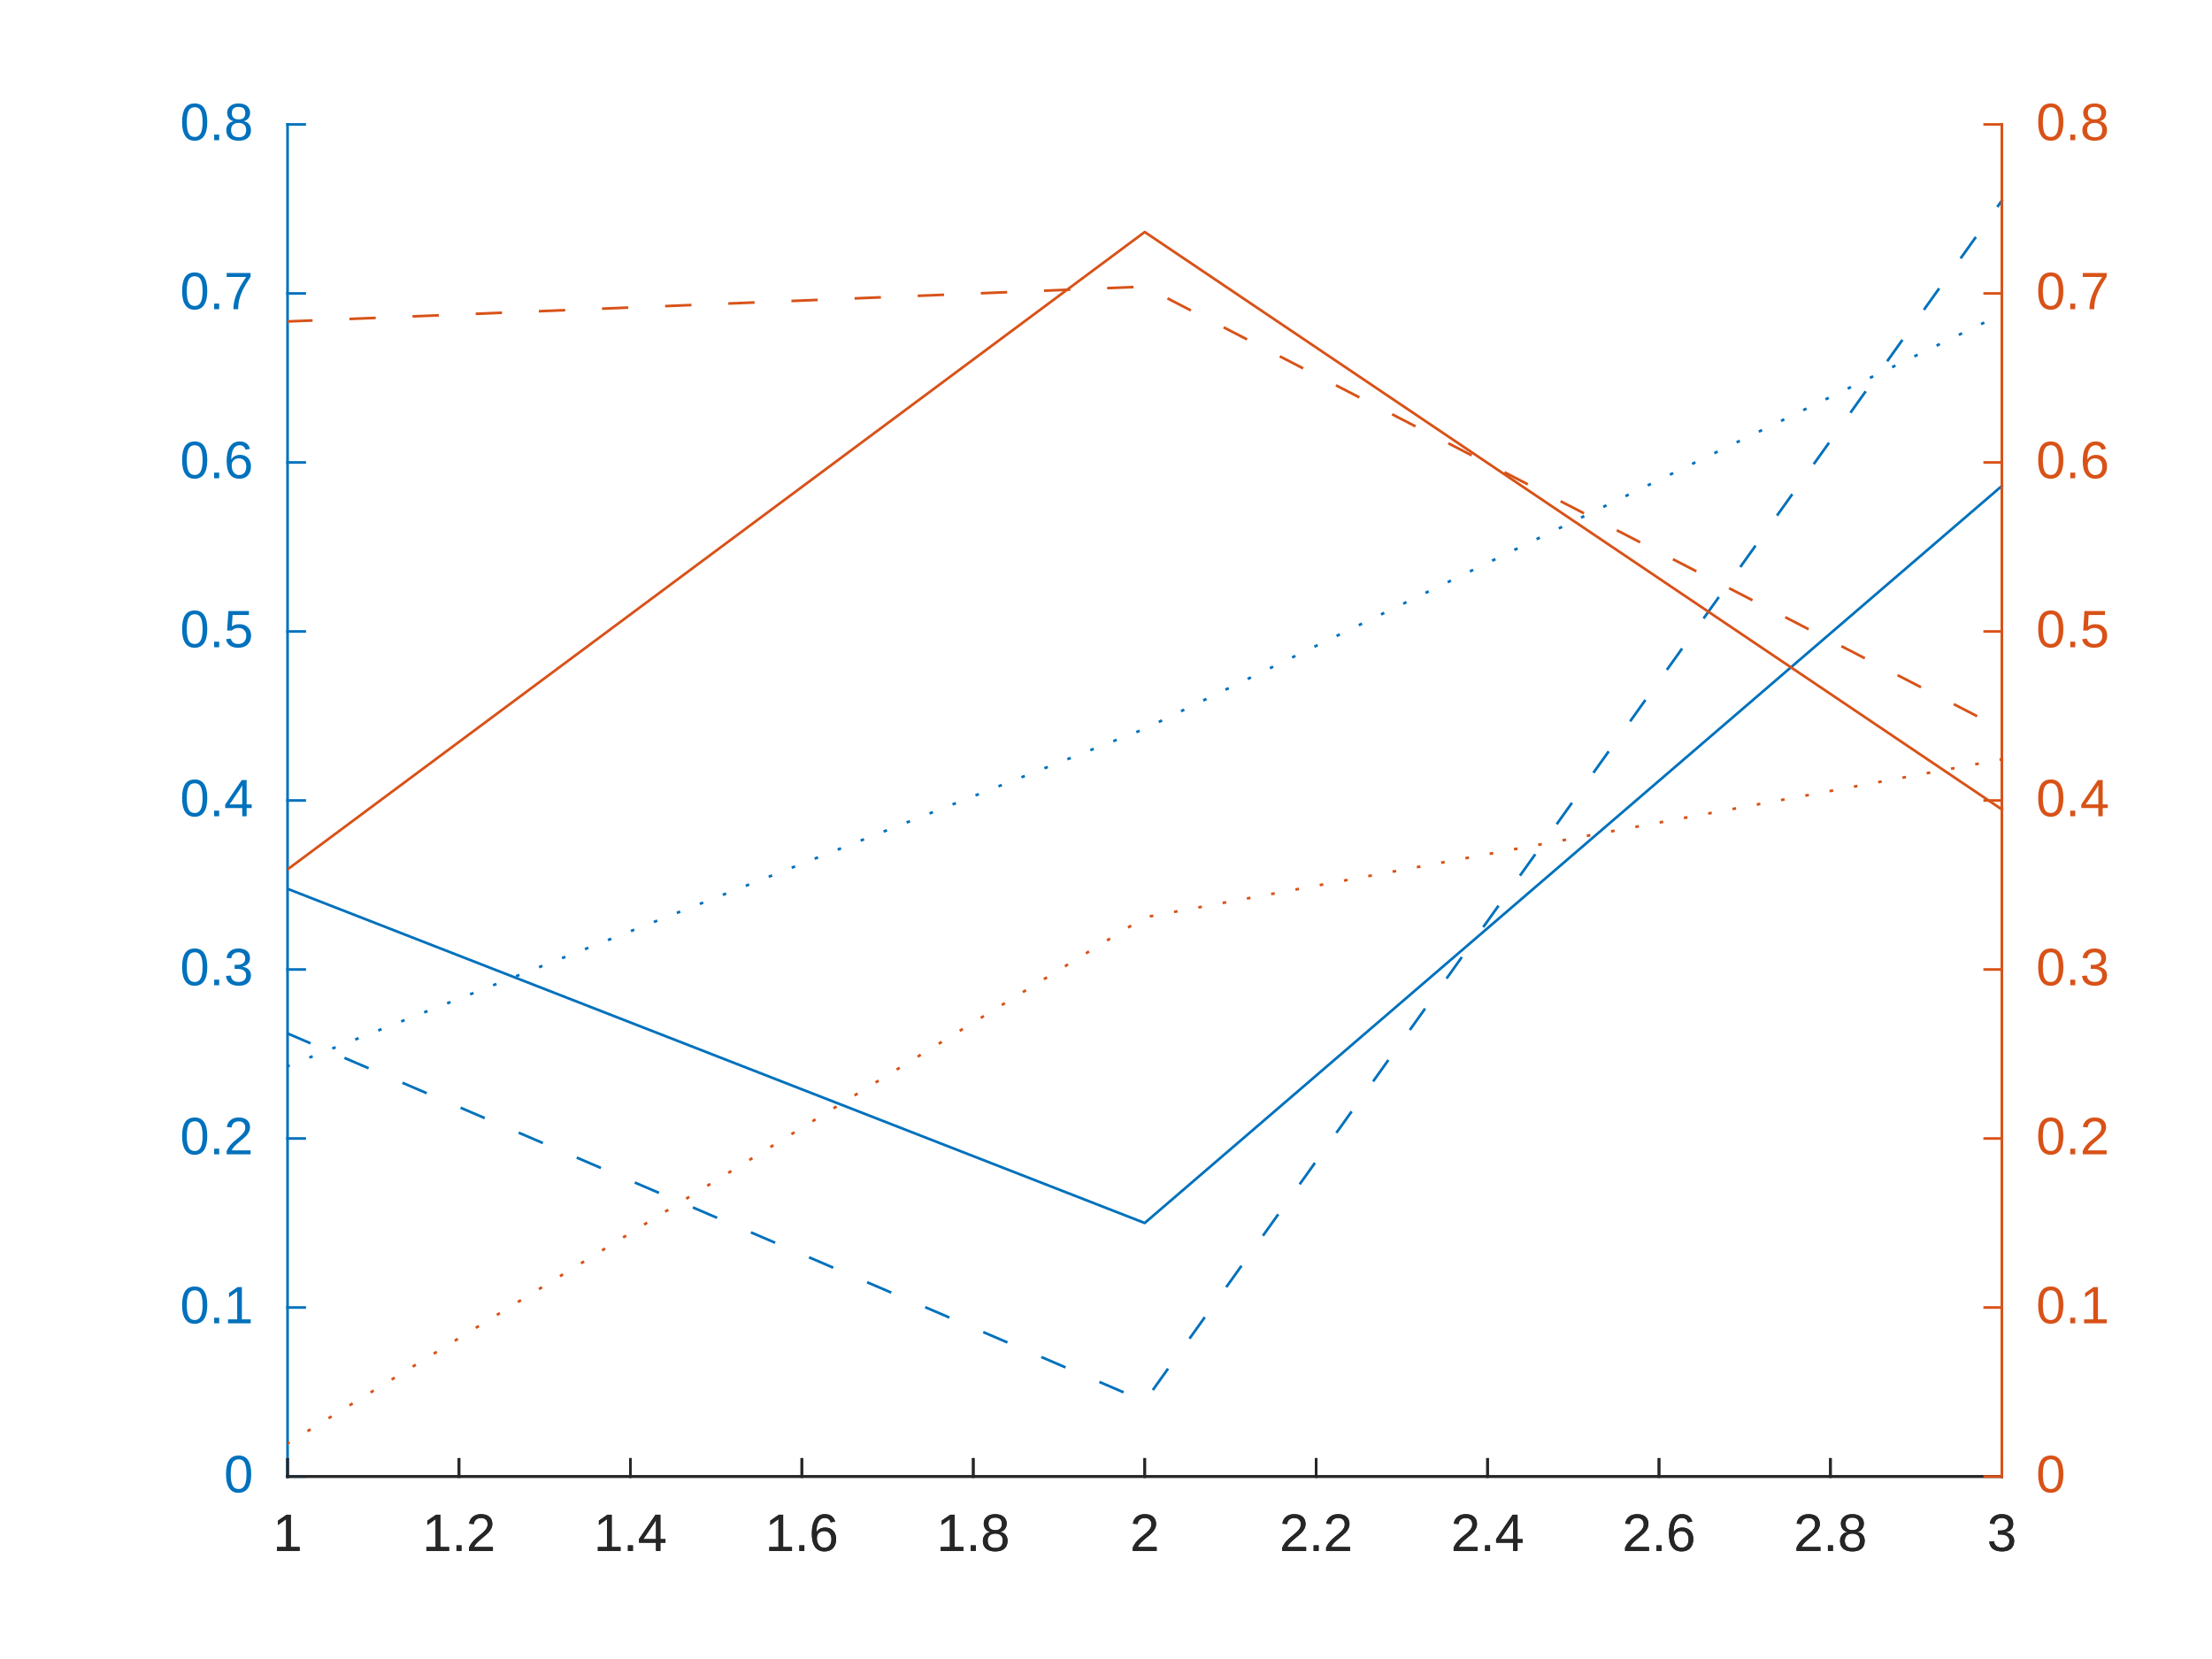
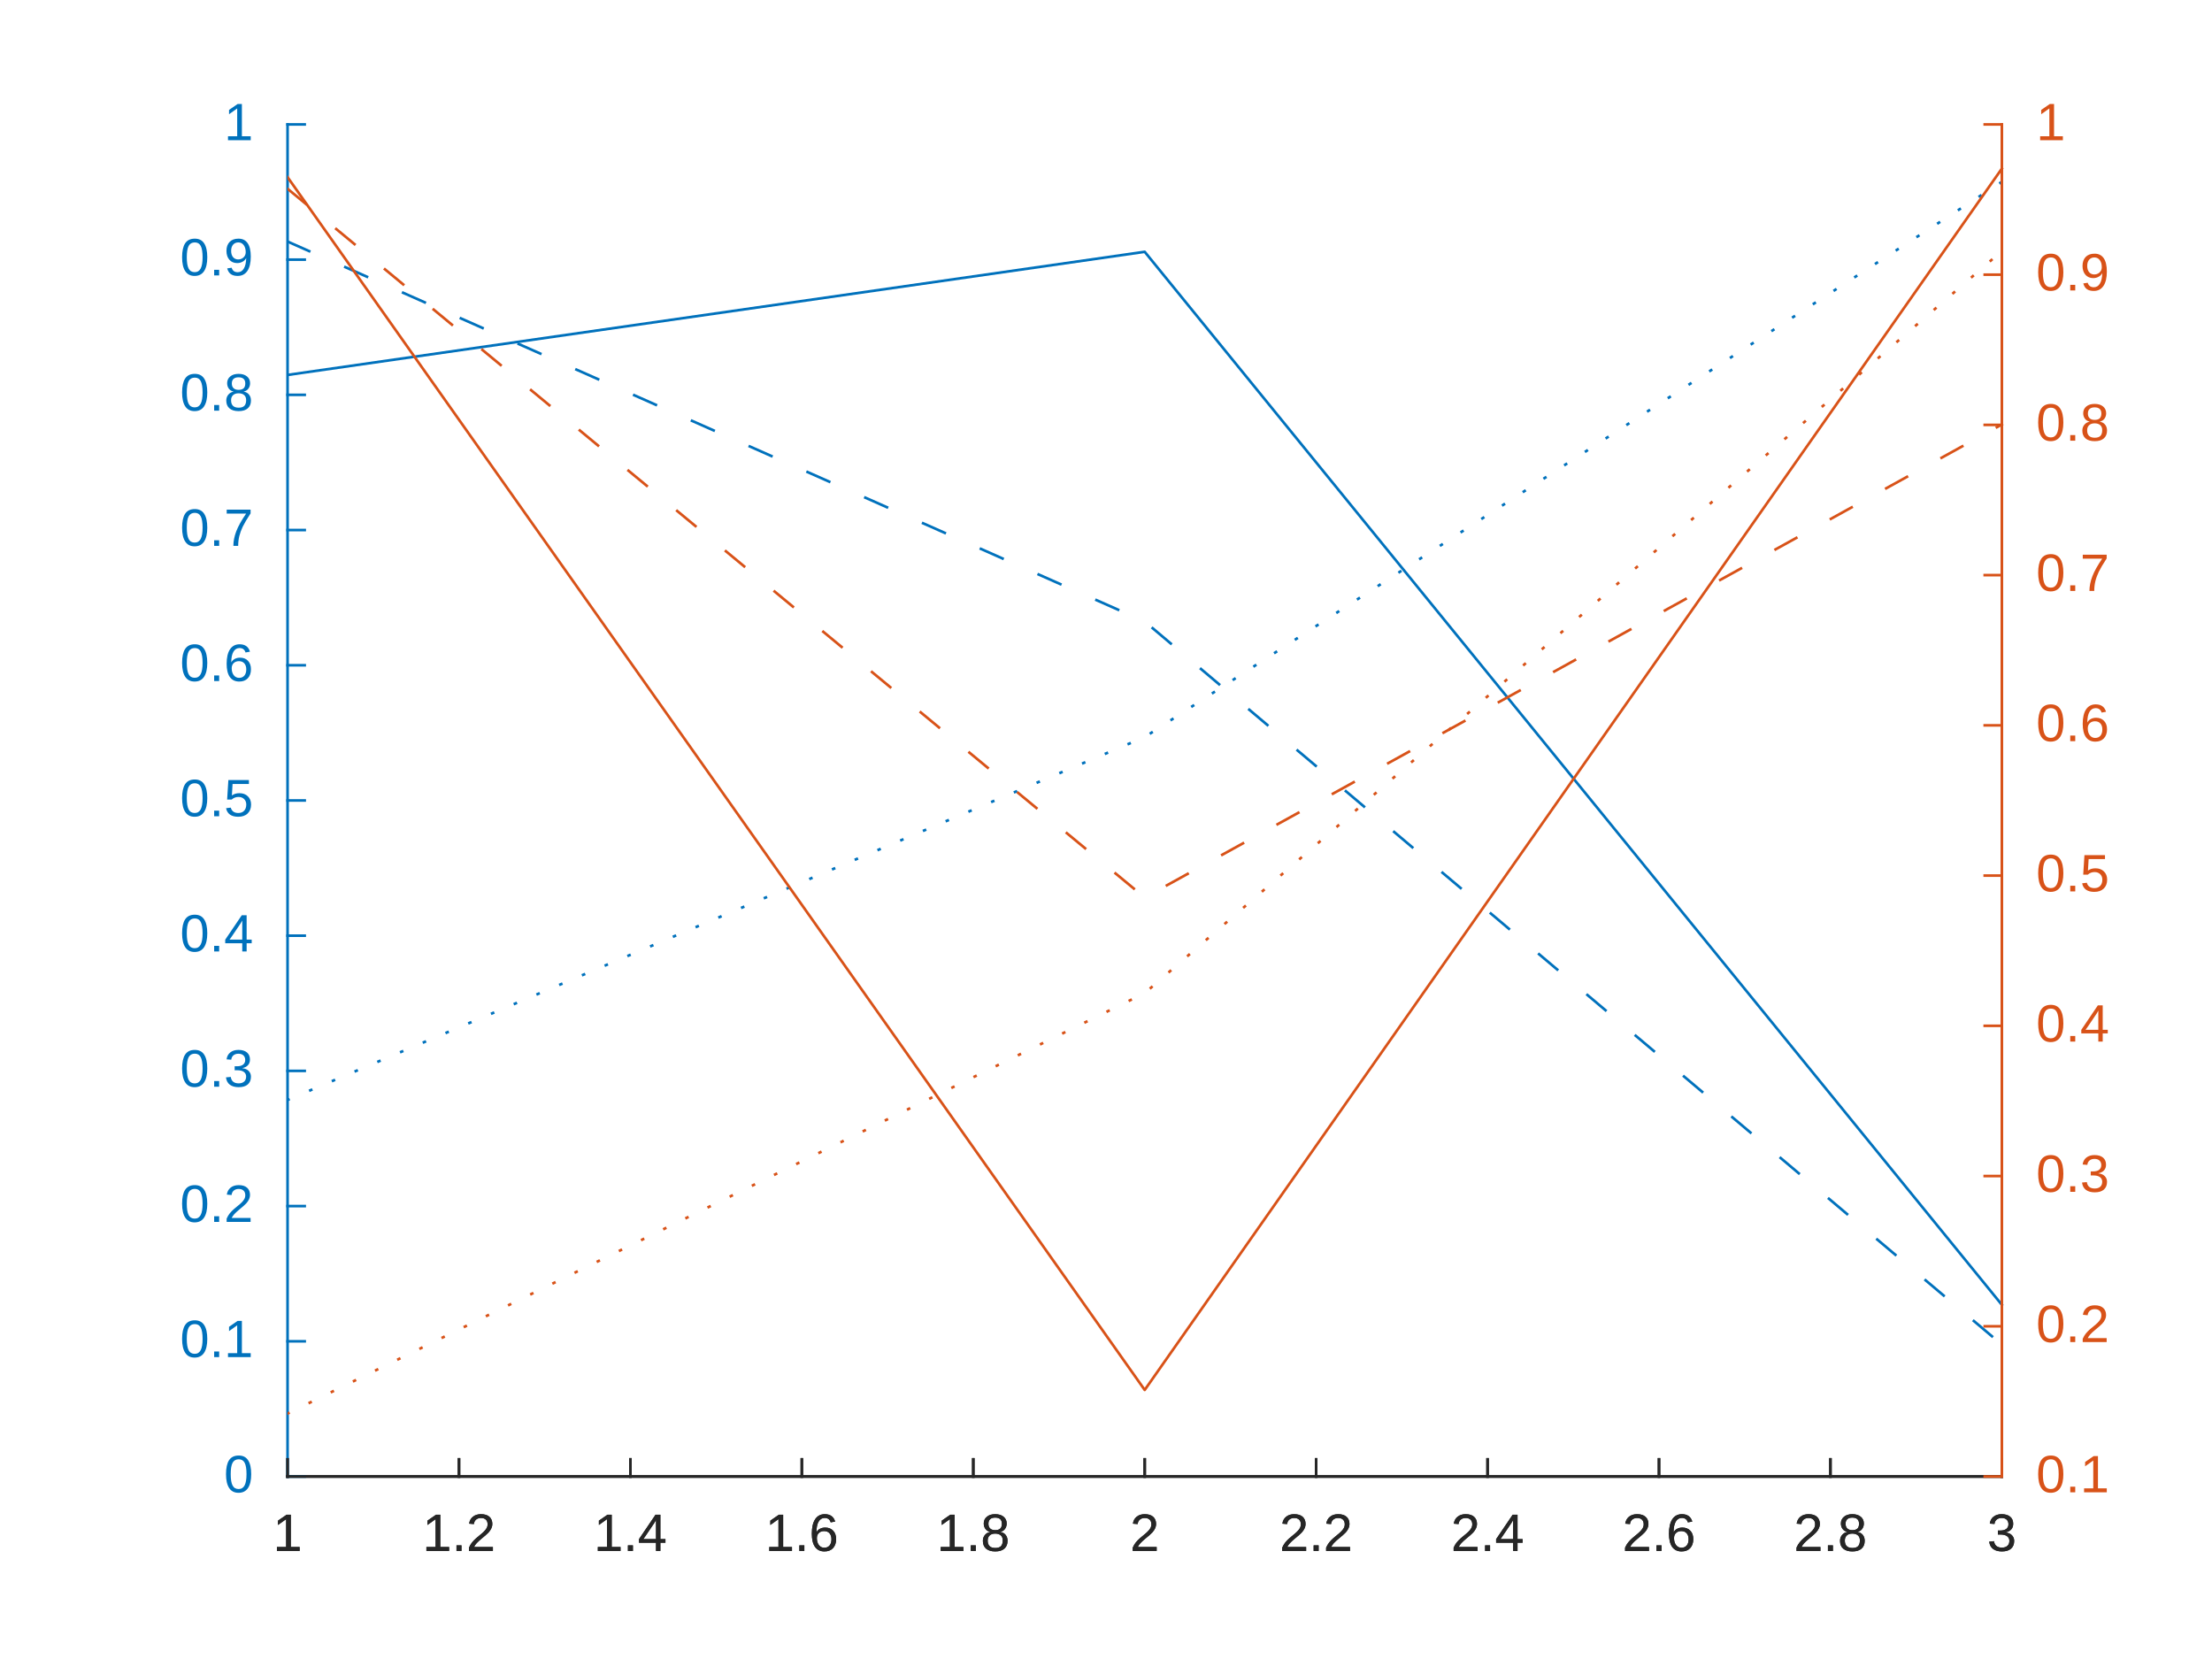
<svg xmlns="http://www.w3.org/2000/svg" preserveAspectRatio="xMinYMin meet" width="100%" height="100%" fill="none" viewBox="0 0 560.000 420.000" version="1.1">
  <g id="topgroup">
    <rect x="0" y="0" width="560.000" height="420.000" fill="#ffffff" stroke="none" />
    <g id="ID000000">
      <polygon fill="#ffffff" fill-opacity="1.000" stroke="none" points="72.800,373.800 506.800,373.800 506.800,31.500 72.800,31.500 " />
-       <polygon fill="#ffffff" fill-opacity="1.000" stroke="none" points="72.800,373.800 506.800,373.800 506.800,373.800 72.800,373.800 " />
+       <polygon fill="#ffffff" fill-opacity="1.000" stroke="none" points="72.800,31.500 506.800,31.500 506.800,31.500 72.800,31.500 " />
      <polygon fill="#ffffff" fill-opacity="1.000" stroke="none" points="72.800,373.800 72.800,373.800 72.800,31.500 72.800,31.500 " />
      <g>
        <g id="ID000002">
</g>
        <g id="ID000003">
</g>
        <g id="ID000004">
</g>
        <g id="ID000005" clip-path="url(#ID000001)">
-           <polyline fill="none" stroke-linecap="square" stroke-linejoin="round" stroke="#0071bc" stroke-width="0.500pt" stroke-dasharray="none" stroke-opacity="1.000" points="72.800,225.022 289.800,309.620 506.800,123.026 " />
+           <polyline fill="none" stroke-linecap="square" stroke-linejoin="round" stroke="#0071bc" stroke-width="0.500pt" stroke-dasharray="none" stroke-opacity="1.000" points="72.800,94.920 289.800,63.747 506.800,330.332 " />
        </g>
        <g id="ID000006" clip-path="url(#ID000001)">
-           <polyline fill="none" stroke-linecap="square" stroke-linejoin="round" stroke="#0071bc" stroke-width="0.500pt" stroke-dasharray="6.000,10.000" stroke-opacity="1.000" points="72.800,261.635 289.800,354.779 506.800,50.783 " />
+           <polyline fill="none" stroke-linecap="square" stroke-linejoin="round" stroke="#0071bc" stroke-width="0.500pt" stroke-dasharray="6.000,10.000" stroke-opacity="1.000" points="72.800,61.151 289.800,157.343 506.800,340.412 " />
        </g>
        <g id="ID000007" clip-path="url(#ID000001)">
-           <polyline fill="none" stroke-linecap="square" stroke-linejoin="round" stroke="#0071bc" stroke-width="0.500pt" stroke-dasharray="0.250,6.000" stroke-opacity="1.000" points="72.800,269.918 289.800,184.507 506.800,79.509 " />
+           <polyline fill="none" stroke-linecap="square" stroke-linejoin="round" stroke="#0071bc" stroke-width="0.500pt" stroke-dasharray="0.250,6.000" stroke-opacity="1.000" points="72.800,278.470 289.800,186.602 506.800,46.045 " />
        </g>
        <clipPath id="ID000001">
          <rect x="72.800" y="28.422" width="463.667" height="345.378" />
        </clipPath>
      </g>
      <g>
        <polyline fill="none" stroke-linecap="square" stroke-linejoin="miter" stroke="#262626" stroke-width="0.500pt" stroke-dasharray="none" stroke-opacity="1.000" points="72.800,373.800 72.800,369.460 " />
        <polyline fill="none" stroke-linecap="square" stroke-linejoin="miter" stroke="#262626" stroke-width="0.500pt" stroke-dasharray="none" stroke-opacity="1.000" points="116.200,373.800 116.200,369.460 " />
        <polyline fill="none" stroke-linecap="square" stroke-linejoin="miter" stroke="#262626" stroke-width="0.500pt" stroke-dasharray="none" stroke-opacity="1.000" points="159.600,373.800 159.600,369.460 " />
        <polyline fill="none" stroke-linecap="square" stroke-linejoin="miter" stroke="#262626" stroke-width="0.500pt" stroke-dasharray="none" stroke-opacity="1.000" points="203.000,373.800 203.000,369.460 " />
        <polyline fill="none" stroke-linecap="square" stroke-linejoin="miter" stroke="#262626" stroke-width="0.500pt" stroke-dasharray="none" stroke-opacity="1.000" points="246.400,373.800 246.400,369.460 " />
        <polyline fill="none" stroke-linecap="square" stroke-linejoin="miter" stroke="#262626" stroke-width="0.500pt" stroke-dasharray="none" stroke-opacity="1.000" points="289.800,373.800 289.800,369.460 " />
        <polyline fill="none" stroke-linecap="square" stroke-linejoin="miter" stroke="#262626" stroke-width="0.500pt" stroke-dasharray="none" stroke-opacity="1.000" points="333.200,373.800 333.200,369.460 " />
        <polyline fill="none" stroke-linecap="square" stroke-linejoin="miter" stroke="#262626" stroke-width="0.500pt" stroke-dasharray="none" stroke-opacity="1.000" points="376.600,373.800 376.600,369.460 " />
        <polyline fill="none" stroke-linecap="square" stroke-linejoin="miter" stroke="#262626" stroke-width="0.500pt" stroke-dasharray="none" stroke-opacity="1.000" points="420.000,373.800 420.000,369.460 " />
        <polyline fill="none" stroke-linecap="square" stroke-linejoin="miter" stroke="#262626" stroke-width="0.500pt" stroke-dasharray="none" stroke-opacity="1.000" points="463.400,373.800 463.400,369.460 " />
        <polyline fill="none" stroke-linecap="square" stroke-linejoin="miter" stroke="#262626" stroke-width="0.500pt" stroke-dasharray="none" stroke-opacity="1.000" points="506.800,373.800 506.800,369.460 " />
        <polyline fill="none" stroke-linecap="square" stroke-linejoin="miter" stroke="#262626" stroke-width="0.500pt" stroke-dasharray="none" stroke-opacity="1.000" points="72.800,373.800 506.800,373.800 " />
        <g transform="translate(72.800,380.646)">
          <g transform="rotate(-0.000)">
            <text x="0.000" y="0.9em" font-family="Arial" text-anchor="middle" dominant-baseline="auto" font-size="10.000pt" fill="#262626">
              <tspan>1</tspan>
            </text>
          </g>
        </g>
        <g transform="translate(116.200,380.646)">
          <g transform="rotate(-0.000)">
            <text x="0.000" y="0.9em" font-family="Arial" text-anchor="middle" dominant-baseline="auto" font-size="10.000pt" fill="#262626">
              <tspan>1.2</tspan>
            </text>
          </g>
        </g>
        <g transform="translate(159.600,380.646)">
          <g transform="rotate(-0.000)">
            <text x="0.000" y="0.9em" font-family="Arial" text-anchor="middle" dominant-baseline="auto" font-size="10.000pt" fill="#262626">
              <tspan>1.4</tspan>
            </text>
          </g>
        </g>
        <g transform="translate(203.000,380.646)">
          <g transform="rotate(-0.000)">
            <text x="0.000" y="0.9em" font-family="Arial" text-anchor="middle" dominant-baseline="auto" font-size="10.000pt" fill="#262626">
              <tspan>1.6</tspan>
            </text>
          </g>
        </g>
        <g transform="translate(246.400,380.646)">
          <g transform="rotate(-0.000)">
            <text x="0.000" y="0.9em" font-family="Arial" text-anchor="middle" dominant-baseline="auto" font-size="10.000pt" fill="#262626">
              <tspan>1.8</tspan>
            </text>
          </g>
        </g>
        <g transform="translate(289.800,380.646)">
          <g transform="rotate(-0.000)">
            <text x="0.000" y="0.9em" font-family="Arial" text-anchor="middle" dominant-baseline="auto" font-size="10.000pt" fill="#262626">
              <tspan>2</tspan>
            </text>
          </g>
        </g>
        <g transform="translate(333.200,380.646)">
          <g transform="rotate(-0.000)">
            <text x="0.000" y="0.9em" font-family="Arial" text-anchor="middle" dominant-baseline="auto" font-size="10.000pt" fill="#262626">
              <tspan>2.2</tspan>
            </text>
          </g>
        </g>
        <g transform="translate(376.600,380.646)">
          <g transform="rotate(-0.000)">
            <text x="0.000" y="0.9em" font-family="Arial" text-anchor="middle" dominant-baseline="auto" font-size="10.000pt" fill="#262626">
              <tspan>2.4</tspan>
            </text>
          </g>
        </g>
        <g transform="translate(420.000,380.646)">
          <g transform="rotate(-0.000)">
            <text x="0.000" y="0.9em" font-family="Arial" text-anchor="middle" dominant-baseline="auto" font-size="10.000pt" fill="#262626">
              <tspan>2.6</tspan>
            </text>
          </g>
        </g>
        <g transform="translate(463.400,380.646)">
          <g transform="rotate(-0.000)">
            <text x="0.000" y="0.9em" font-family="Arial" text-anchor="middle" dominant-baseline="auto" font-size="10.000pt" fill="#262626">
              <tspan>2.8</tspan>
            </text>
          </g>
        </g>
        <g transform="translate(506.800,380.646)">
          <g transform="rotate(-0.000)">
            <text x="0.000" y="0.9em" font-family="Arial" text-anchor="middle" dominant-baseline="auto" font-size="10.000pt" fill="#262626">
              <tspan>3</tspan>
            </text>
          </g>
        </g>
        <polyline fill="none" stroke-linecap="square" stroke-linejoin="miter" stroke="#0071bc" stroke-width="0.500pt" stroke-dasharray="none" stroke-opacity="1.000" points="72.800,373.800 77.140,373.800 " />
-         <polyline fill="none" stroke-linecap="square" stroke-linejoin="miter" stroke="#0071bc" stroke-width="0.500pt" stroke-dasharray="none" stroke-opacity="1.000" points="72.800,331.013 77.140,331.013 " />
-         <polyline fill="none" stroke-linecap="square" stroke-linejoin="miter" stroke="#0071bc" stroke-width="0.500pt" stroke-dasharray="none" stroke-opacity="1.000" points="72.800,288.225 77.140,288.225 " />
-         <polyline fill="none" stroke-linecap="square" stroke-linejoin="miter" stroke="#0071bc" stroke-width="0.500pt" stroke-dasharray="none" stroke-opacity="1.000" points="72.800,245.438 77.140,245.438 " />
+         <polyline fill="none" stroke-linecap="square" stroke-linejoin="miter" stroke="#0071bc" stroke-width="0.500pt" stroke-dasharray="none" stroke-opacity="1.000" points="72.800,339.570 77.140,339.570 " />
+         <polyline fill="none" stroke-linecap="square" stroke-linejoin="miter" stroke="#0071bc" stroke-width="0.500pt" stroke-dasharray="none" stroke-opacity="1.000" points="72.800,305.340 77.140,305.340 " />
+         <polyline fill="none" stroke-linecap="square" stroke-linejoin="miter" stroke="#0071bc" stroke-width="0.500pt" stroke-dasharray="none" stroke-opacity="1.000" points="72.800,271.110 77.140,271.110 " />
+         <polyline fill="none" stroke-linecap="square" stroke-linejoin="miter" stroke="#0071bc" stroke-width="0.500pt" stroke-dasharray="none" stroke-opacity="1.000" points="72.800,236.880 77.140,236.880 " />
        <polyline fill="none" stroke-linecap="square" stroke-linejoin="miter" stroke="#0071bc" stroke-width="0.500pt" stroke-dasharray="none" stroke-opacity="1.000" points="72.800,202.650 77.140,202.650 " />
-         <polyline fill="none" stroke-linecap="square" stroke-linejoin="miter" stroke="#0071bc" stroke-width="0.500pt" stroke-dasharray="none" stroke-opacity="1.000" points="72.800,159.863 77.140,159.863 " />
-         <polyline fill="none" stroke-linecap="square" stroke-linejoin="miter" stroke="#0071bc" stroke-width="0.500pt" stroke-dasharray="none" stroke-opacity="1.000" points="72.800,117.075 77.140,117.075 " />
-         <polyline fill="none" stroke-linecap="square" stroke-linejoin="miter" stroke="#0071bc" stroke-width="0.500pt" stroke-dasharray="none" stroke-opacity="1.000" points="72.800,74.287 77.140,74.287 " />
+         <polyline fill="none" stroke-linecap="square" stroke-linejoin="miter" stroke="#0071bc" stroke-width="0.500pt" stroke-dasharray="none" stroke-opacity="1.000" points="72.800,168.420 77.140,168.420 " />
+         <polyline fill="none" stroke-linecap="square" stroke-linejoin="miter" stroke="#0071bc" stroke-width="0.500pt" stroke-dasharray="none" stroke-opacity="1.000" points="72.800,134.190 77.140,134.190 " />
+         <polyline fill="none" stroke-linecap="square" stroke-linejoin="miter" stroke="#0071bc" stroke-width="0.500pt" stroke-dasharray="none" stroke-opacity="1.000" points="72.800,99.960 77.140,99.960 " />
+         <polyline fill="none" stroke-linecap="square" stroke-linejoin="miter" stroke="#0071bc" stroke-width="0.500pt" stroke-dasharray="none" stroke-opacity="1.000" points="72.800,65.730 77.140,65.730 " />
        <polyline fill="none" stroke-linecap="square" stroke-linejoin="miter" stroke="#0071bc" stroke-width="0.500pt" stroke-dasharray="none" stroke-opacity="1.000" points="72.800,31.500 77.140,31.500 " />
        <polyline fill="none" stroke-linecap="square" stroke-linejoin="miter" stroke="#0071bc" stroke-width="0.500pt" stroke-dasharray="none" stroke-opacity="1.000" points="72.800,373.800 72.800,31.500 " />
        <g transform="translate(64.120,373.800)">
          <g transform="rotate(-0.000)">
            <text x="0.000" y="0.3em" font-family="Arial" text-anchor="end" dominant-baseline="auto" font-size="10.000pt" fill="#0071bc">
              <tspan>0</tspan>
            </text>
          </g>
        </g>
-         <g transform="translate(64.120,331.013)">
+         <g transform="translate(64.120,339.570)">
          <g transform="rotate(-0.000)">
            <text x="0.000" y="0.3em" font-family="Arial" text-anchor="end" dominant-baseline="auto" font-size="10.000pt" fill="#0071bc">
              <tspan>0.1</tspan>
            </text>
          </g>
        </g>
-         <g transform="translate(64.120,288.225)">
+         <g transform="translate(64.120,305.340)">
          <g transform="rotate(-0.000)">
            <text x="0.000" y="0.3em" font-family="Arial" text-anchor="end" dominant-baseline="auto" font-size="10.000pt" fill="#0071bc">
              <tspan>0.2</tspan>
            </text>
          </g>
        </g>
-         <g transform="translate(64.120,245.438)">
+         <g transform="translate(64.120,271.110)">
          <g transform="rotate(-0.000)">
            <text x="0.000" y="0.3em" font-family="Arial" text-anchor="end" dominant-baseline="auto" font-size="10.000pt" fill="#0071bc">
              <tspan>0.3</tspan>
            </text>
          </g>
        </g>
+         <g transform="translate(64.120,236.880)">
+           <g transform="rotate(-0.000)">
+             <text x="0.000" y="0.3em" font-family="Arial" text-anchor="end" dominant-baseline="auto" font-size="10.000pt" fill="#0071bc">
+               <tspan>0.4</tspan>
+             </text>
+           </g>
+         </g>
        <g transform="translate(64.120,202.650)">
          <g transform="rotate(-0.000)">
            <text x="0.000" y="0.3em" font-family="Arial" text-anchor="end" dominant-baseline="auto" font-size="10.000pt" fill="#0071bc">
-               <tspan>0.4</tspan>
-             </text>
-           </g>
-         </g>
-         <g transform="translate(64.120,159.863)">
-           <g transform="rotate(-0.000)">
-             <text x="0.000" y="0.3em" font-family="Arial" text-anchor="end" dominant-baseline="auto" font-size="10.000pt" fill="#0071bc">
              <tspan>0.5</tspan>
            </text>
          </g>
        </g>
-         <g transform="translate(64.120,117.075)">
+         <g transform="translate(64.120,168.420)">
          <g transform="rotate(-0.000)">
            <text x="0.000" y="0.3em" font-family="Arial" text-anchor="end" dominant-baseline="auto" font-size="10.000pt" fill="#0071bc">
              <tspan>0.6</tspan>
            </text>
          </g>
        </g>
-         <g transform="translate(64.120,74.287)">
+         <g transform="translate(64.120,134.190)">
          <g transform="rotate(-0.000)">
            <text x="0.000" y="0.3em" font-family="Arial" text-anchor="end" dominant-baseline="auto" font-size="10.000pt" fill="#0071bc">
              <tspan>0.7</tspan>
            </text>
          </g>
        </g>
+         <g transform="translate(64.120,99.960)">
+           <g transform="rotate(-0.000)">
+             <text x="0.000" y="0.3em" font-family="Arial" text-anchor="end" dominant-baseline="auto" font-size="10.000pt" fill="#0071bc">
+               <tspan>0.8</tspan>
+             </text>
+           </g>
+         </g>
+         <g transform="translate(64.120,65.730)">
+           <g transform="rotate(-0.000)">
+             <text x="0.000" y="0.3em" font-family="Arial" text-anchor="end" dominant-baseline="auto" font-size="10.000pt" fill="#0071bc">
+               <tspan>0.9</tspan>
+             </text>
+           </g>
+         </g>
        <g transform="translate(64.120,31.500)">
          <g transform="rotate(-0.000)">
            <text x="0.000" y="0.3em" font-family="Arial" text-anchor="end" dominant-baseline="auto" font-size="10.000pt" fill="#0071bc">
-               <tspan>0.8</tspan>
+               <tspan>1</tspan>
            </text>
          </g>
        </g>
        <polyline fill="none" stroke-linecap="square" stroke-linejoin="miter" stroke="#262626" stroke-width="0.500pt" stroke-dasharray="none" stroke-opacity="1.000" points="72.800,373.800 72.800,373.800 " />
      </g>
    </g>
    <g id="ID000008">
      <polygon fill="#000000" fill-opacity="0.000" stroke="none" points="72.800,373.800 506.800,373.800 506.800,31.500 72.800,31.500 " />
-       <polygon fill="#000000" fill-opacity="0.000" stroke="none" points="72.800,373.800 506.800,373.800 506.800,373.800 72.800,373.800 " />
+       <polygon fill="#000000" fill-opacity="0.000" stroke="none" points="72.800,31.500 506.800,31.500 506.800,31.500 72.800,31.500 " />
      <polygon fill="#000000" fill-opacity="0.000" stroke="none" points="72.800,373.800 72.800,373.800 72.800,31.500 72.800,31.500 " />
      <g>
        <g id="ID000010">
</g>
        <g id="ID000011">
</g>
        <g id="ID000012">
</g>
        <g id="ID000013" clip-path="url(#ID000009)">
-           <polyline fill="none" stroke-linecap="square" stroke-linejoin="round" stroke="#d85218" stroke-width="0.500pt" stroke-dasharray="none" stroke-opacity="1.000" points="72.800,220.095 289.800,58.738 506.800,204.915 " />
+           <polyline fill="none" stroke-linecap="square" stroke-linejoin="round" stroke="#d85218" stroke-width="0.500pt" stroke-dasharray="none" stroke-opacity="1.000" points="72.800,44.854 289.800,351.888 506.800,42.685 " />
        </g>
        <g id="ID000014" clip-path="url(#ID000009)">
-           <polyline fill="none" stroke-linecap="square" stroke-linejoin="round" stroke="#d85218" stroke-width="0.500pt" stroke-dasharray="6.000,10.000" stroke-opacity="1.000" points="72.800,81.383 289.800,72.556 506.800,184.549 " />
+           <polyline fill="none" stroke-linecap="square" stroke-linejoin="round" stroke="#d85218" stroke-width="0.500pt" stroke-dasharray="6.000,10.000" stroke-opacity="1.000" points="72.800,47.791 289.800,227.229 506.800,107.460 " />
        </g>
        <g id="ID000015" clip-path="url(#ID000009)">
-           <polyline fill="none" stroke-linecap="square" stroke-linejoin="round" stroke="#d85218" stroke-width="0.500pt" stroke-dasharray="0.250,6.000" stroke-opacity="1.000" points="72.800,365.423 289.800,232.234 506.800,192.249 " />
+           <polyline fill="none" stroke-linecap="square" stroke-linejoin="round" stroke="#d85218" stroke-width="0.500pt" stroke-dasharray="0.250,6.000" stroke-opacity="1.000" points="72.800,357.869 289.800,251.423 506.800,63.549 " />
        </g>
        <clipPath id="ID000009">
          <rect x="72.800" y="28.422" width="463.667" height="345.378" />
        </clipPath>
      </g>
      <g>
        <polyline fill="none" stroke-linecap="square" stroke-linejoin="miter" stroke="#262626" stroke-width="0.500pt" stroke-dasharray="none" stroke-opacity="1.000" points="72.800,373.800 72.800,369.460 " />
        <polyline fill="none" stroke-linecap="square" stroke-linejoin="miter" stroke="#262626" stroke-width="0.500pt" stroke-dasharray="none" stroke-opacity="1.000" points="116.200,373.800 116.200,369.460 " />
        <polyline fill="none" stroke-linecap="square" stroke-linejoin="miter" stroke="#262626" stroke-width="0.500pt" stroke-dasharray="none" stroke-opacity="1.000" points="159.600,373.800 159.600,369.460 " />
        <polyline fill="none" stroke-linecap="square" stroke-linejoin="miter" stroke="#262626" stroke-width="0.500pt" stroke-dasharray="none" stroke-opacity="1.000" points="203.000,373.800 203.000,369.460 " />
        <polyline fill="none" stroke-linecap="square" stroke-linejoin="miter" stroke="#262626" stroke-width="0.500pt" stroke-dasharray="none" stroke-opacity="1.000" points="246.400,373.800 246.400,369.460 " />
        <polyline fill="none" stroke-linecap="square" stroke-linejoin="miter" stroke="#262626" stroke-width="0.500pt" stroke-dasharray="none" stroke-opacity="1.000" points="289.800,373.800 289.800,369.460 " />
        <polyline fill="none" stroke-linecap="square" stroke-linejoin="miter" stroke="#262626" stroke-width="0.500pt" stroke-dasharray="none" stroke-opacity="1.000" points="333.200,373.800 333.200,369.460 " />
        <polyline fill="none" stroke-linecap="square" stroke-linejoin="miter" stroke="#262626" stroke-width="0.500pt" stroke-dasharray="none" stroke-opacity="1.000" points="376.600,373.800 376.600,369.460 " />
        <polyline fill="none" stroke-linecap="square" stroke-linejoin="miter" stroke="#262626" stroke-width="0.500pt" stroke-dasharray="none" stroke-opacity="1.000" points="420.000,373.800 420.000,369.460 " />
        <polyline fill="none" stroke-linecap="square" stroke-linejoin="miter" stroke="#262626" stroke-width="0.500pt" stroke-dasharray="none" stroke-opacity="1.000" points="463.400,373.800 463.400,369.460 " />
        <polyline fill="none" stroke-linecap="square" stroke-linejoin="miter" stroke="#262626" stroke-width="0.500pt" stroke-dasharray="none" stroke-opacity="1.000" points="506.800,373.800 506.800,369.460 " />
        <polyline fill="none" stroke-linecap="square" stroke-linejoin="miter" stroke="#262626" stroke-width="0.500pt" stroke-dasharray="none" stroke-opacity="1.000" points="72.800,373.800 506.800,373.800 " />
        <g transform="translate(72.800,380.646)">
          <g transform="rotate(-0.000)">
            <text x="0.000" y="0.9em" font-family="Arial" text-anchor="middle" dominant-baseline="auto" font-size="10.000pt" fill="#262626">
              <tspan>1</tspan>
            </text>
          </g>
        </g>
        <g transform="translate(116.200,380.646)">
          <g transform="rotate(-0.000)">
            <text x="0.000" y="0.9em" font-family="Arial" text-anchor="middle" dominant-baseline="auto" font-size="10.000pt" fill="#262626">
              <tspan>1.2</tspan>
            </text>
          </g>
        </g>
        <g transform="translate(159.600,380.646)">
          <g transform="rotate(-0.000)">
            <text x="0.000" y="0.9em" font-family="Arial" text-anchor="middle" dominant-baseline="auto" font-size="10.000pt" fill="#262626">
              <tspan>1.4</tspan>
            </text>
          </g>
        </g>
        <g transform="translate(203.000,380.646)">
          <g transform="rotate(-0.000)">
            <text x="0.000" y="0.9em" font-family="Arial" text-anchor="middle" dominant-baseline="auto" font-size="10.000pt" fill="#262626">
              <tspan>1.6</tspan>
            </text>
          </g>
        </g>
        <g transform="translate(246.400,380.646)">
          <g transform="rotate(-0.000)">
            <text x="0.000" y="0.9em" font-family="Arial" text-anchor="middle" dominant-baseline="auto" font-size="10.000pt" fill="#262626">
              <tspan>1.8</tspan>
            </text>
          </g>
        </g>
        <g transform="translate(289.800,380.646)">
          <g transform="rotate(-0.000)">
            <text x="0.000" y="0.9em" font-family="Arial" text-anchor="middle" dominant-baseline="auto" font-size="10.000pt" fill="#262626">
              <tspan>2</tspan>
            </text>
          </g>
        </g>
        <g transform="translate(333.200,380.646)">
          <g transform="rotate(-0.000)">
            <text x="0.000" y="0.9em" font-family="Arial" text-anchor="middle" dominant-baseline="auto" font-size="10.000pt" fill="#262626">
              <tspan>2.2</tspan>
            </text>
          </g>
        </g>
        <g transform="translate(376.600,380.646)">
          <g transform="rotate(-0.000)">
            <text x="0.000" y="0.9em" font-family="Arial" text-anchor="middle" dominant-baseline="auto" font-size="10.000pt" fill="#262626">
              <tspan>2.4</tspan>
            </text>
          </g>
        </g>
        <g transform="translate(420.000,380.646)">
          <g transform="rotate(-0.000)">
            <text x="0.000" y="0.9em" font-family="Arial" text-anchor="middle" dominant-baseline="auto" font-size="10.000pt" fill="#262626">
              <tspan>2.6</tspan>
            </text>
          </g>
        </g>
        <g transform="translate(463.400,380.646)">
          <g transform="rotate(-0.000)">
            <text x="0.000" y="0.9em" font-family="Arial" text-anchor="middle" dominant-baseline="auto" font-size="10.000pt" fill="#262626">
              <tspan>2.8</tspan>
            </text>
          </g>
        </g>
        <g transform="translate(506.800,380.646)">
          <g transform="rotate(-0.000)">
            <text x="0.000" y="0.9em" font-family="Arial" text-anchor="middle" dominant-baseline="auto" font-size="10.000pt" fill="#262626">
              <tspan>3</tspan>
            </text>
          </g>
        </g>
        <polyline fill="none" stroke-linecap="square" stroke-linejoin="miter" stroke="#d85218" stroke-width="0.500pt" stroke-dasharray="none" stroke-opacity="1.000" points="506.800,373.800 502.460,373.800 " />
-         <polyline fill="none" stroke-linecap="square" stroke-linejoin="miter" stroke="#d85218" stroke-width="0.500pt" stroke-dasharray="none" stroke-opacity="1.000" points="506.800,331.013 502.460,331.013 " />
-         <polyline fill="none" stroke-linecap="square" stroke-linejoin="miter" stroke="#d85218" stroke-width="0.500pt" stroke-dasharray="none" stroke-opacity="1.000" points="506.800,288.225 502.460,288.225 " />
-         <polyline fill="none" stroke-linecap="square" stroke-linejoin="miter" stroke="#d85218" stroke-width="0.500pt" stroke-dasharray="none" stroke-opacity="1.000" points="506.800,245.438 502.460,245.438 " />
-         <polyline fill="none" stroke-linecap="square" stroke-linejoin="miter" stroke="#d85218" stroke-width="0.500pt" stroke-dasharray="none" stroke-opacity="1.000" points="506.800,202.650 502.460,202.650 " />
-         <polyline fill="none" stroke-linecap="square" stroke-linejoin="miter" stroke="#d85218" stroke-width="0.500pt" stroke-dasharray="none" stroke-opacity="1.000" points="506.800,159.863 502.460,159.863 " />
-         <polyline fill="none" stroke-linecap="square" stroke-linejoin="miter" stroke="#d85218" stroke-width="0.500pt" stroke-dasharray="none" stroke-opacity="1.000" points="506.800,117.075 502.460,117.075 " />
-         <polyline fill="none" stroke-linecap="square" stroke-linejoin="miter" stroke="#d85218" stroke-width="0.500pt" stroke-dasharray="none" stroke-opacity="1.000" points="506.800,74.287 502.460,74.287 " />
+         <polyline fill="none" stroke-linecap="square" stroke-linejoin="miter" stroke="#d85218" stroke-width="0.500pt" stroke-dasharray="none" stroke-opacity="1.000" points="506.800,335.767 502.460,335.767 " />
+         <polyline fill="none" stroke-linecap="square" stroke-linejoin="miter" stroke="#d85218" stroke-width="0.500pt" stroke-dasharray="none" stroke-opacity="1.000" points="506.800,297.733 502.460,297.733 " />
+         <polyline fill="none" stroke-linecap="square" stroke-linejoin="miter" stroke="#d85218" stroke-width="0.500pt" stroke-dasharray="none" stroke-opacity="1.000" points="506.800,259.700 502.460,259.700 " />
+         <polyline fill="none" stroke-linecap="square" stroke-linejoin="miter" stroke="#d85218" stroke-width="0.500pt" stroke-dasharray="none" stroke-opacity="1.000" points="506.800,221.667 502.460,221.667 " />
+         <polyline fill="none" stroke-linecap="square" stroke-linejoin="miter" stroke="#d85218" stroke-width="0.500pt" stroke-dasharray="none" stroke-opacity="1.000" points="506.800,183.633 502.460,183.633 " />
+         <polyline fill="none" stroke-linecap="square" stroke-linejoin="miter" stroke="#d85218" stroke-width="0.500pt" stroke-dasharray="none" stroke-opacity="1.000" points="506.800,145.600 502.460,145.600 " />
+         <polyline fill="none" stroke-linecap="square" stroke-linejoin="miter" stroke="#d85218" stroke-width="0.500pt" stroke-dasharray="none" stroke-opacity="1.000" points="506.800,107.567 502.460,107.567 " />
+         <polyline fill="none" stroke-linecap="square" stroke-linejoin="miter" stroke="#d85218" stroke-width="0.500pt" stroke-dasharray="none" stroke-opacity="1.000" points="506.800,69.533 502.460,69.533 " />
        <polyline fill="none" stroke-linecap="square" stroke-linejoin="miter" stroke="#d85218" stroke-width="0.500pt" stroke-dasharray="none" stroke-opacity="1.000" points="506.800,31.500 502.460,31.500 " />
        <polyline fill="none" stroke-linecap="square" stroke-linejoin="miter" stroke="#d85218" stroke-width="0.500pt" stroke-dasharray="none" stroke-opacity="1.000" points="506.800,373.800 506.800,31.500 " />
        <g transform="translate(515.480,373.800)">
          <g transform="rotate(-0.000)">
            <text x="0.000" y="0.3em" font-family="Arial" text-anchor="start" dominant-baseline="auto" font-size="10.000pt" fill="#d85218">
-               <tspan>0</tspan>
-             </text>
-           </g>
-         </g>
-         <g transform="translate(515.480,331.013)">
-           <g transform="rotate(-0.000)">
-             <text x="0.000" y="0.3em" font-family="Arial" text-anchor="start" dominant-baseline="auto" font-size="10.000pt" fill="#d85218">
              <tspan>0.1</tspan>
            </text>
          </g>
        </g>
-         <g transform="translate(515.480,288.225)">
+         <g transform="translate(515.480,335.767)">
          <g transform="rotate(-0.000)">
            <text x="0.000" y="0.3em" font-family="Arial" text-anchor="start" dominant-baseline="auto" font-size="10.000pt" fill="#d85218">
              <tspan>0.2</tspan>
            </text>
          </g>
        </g>
-         <g transform="translate(515.480,245.438)">
+         <g transform="translate(515.480,297.733)">
          <g transform="rotate(-0.000)">
            <text x="0.000" y="0.3em" font-family="Arial" text-anchor="start" dominant-baseline="auto" font-size="10.000pt" fill="#d85218">
              <tspan>0.3</tspan>
            </text>
          </g>
        </g>
-         <g transform="translate(515.480,202.650)">
+         <g transform="translate(515.480,259.700)">
          <g transform="rotate(-0.000)">
            <text x="0.000" y="0.3em" font-family="Arial" text-anchor="start" dominant-baseline="auto" font-size="10.000pt" fill="#d85218">
              <tspan>0.4</tspan>
            </text>
          </g>
        </g>
-         <g transform="translate(515.480,159.863)">
+         <g transform="translate(515.480,221.667)">
          <g transform="rotate(-0.000)">
            <text x="0.000" y="0.3em" font-family="Arial" text-anchor="start" dominant-baseline="auto" font-size="10.000pt" fill="#d85218">
              <tspan>0.5</tspan>
            </text>
          </g>
        </g>
-         <g transform="translate(515.480,117.075)">
+         <g transform="translate(515.480,183.633)">
          <g transform="rotate(-0.000)">
            <text x="0.000" y="0.3em" font-family="Arial" text-anchor="start" dominant-baseline="auto" font-size="10.000pt" fill="#d85218">
              <tspan>0.6</tspan>
            </text>
          </g>
        </g>
-         <g transform="translate(515.480,74.287)">
+         <g transform="translate(515.480,145.600)">
          <g transform="rotate(-0.000)">
            <text x="0.000" y="0.3em" font-family="Arial" text-anchor="start" dominant-baseline="auto" font-size="10.000pt" fill="#d85218">
              <tspan>0.7</tspan>
            </text>
          </g>
        </g>
+         <g transform="translate(515.480,107.567)">
+           <g transform="rotate(-0.000)">
+             <text x="0.000" y="0.3em" font-family="Arial" text-anchor="start" dominant-baseline="auto" font-size="10.000pt" fill="#d85218">
+               <tspan>0.8</tspan>
+             </text>
+           </g>
+         </g>
+         <g transform="translate(515.480,69.533)">
+           <g transform="rotate(-0.000)">
+             <text x="0.000" y="0.3em" font-family="Arial" text-anchor="start" dominant-baseline="auto" font-size="10.000pt" fill="#d85218">
+               <tspan>0.9</tspan>
+             </text>
+           </g>
+         </g>
        <g transform="translate(515.480,31.500)">
          <g transform="rotate(-0.000)">
            <text x="0.000" y="0.3em" font-family="Arial" text-anchor="start" dominant-baseline="auto" font-size="10.000pt" fill="#d85218">
-               <tspan>0.8</tspan>
+               <tspan>1</tspan>
            </text>
          </g>
        </g>
        <polyline fill="none" stroke-linecap="square" stroke-linejoin="miter" stroke="#262626" stroke-width="0.500pt" stroke-dasharray="none" stroke-opacity="1.000" points="72.800,373.800 72.800,373.800 " />
      </g>
    </g>
  </g>
</svg>
